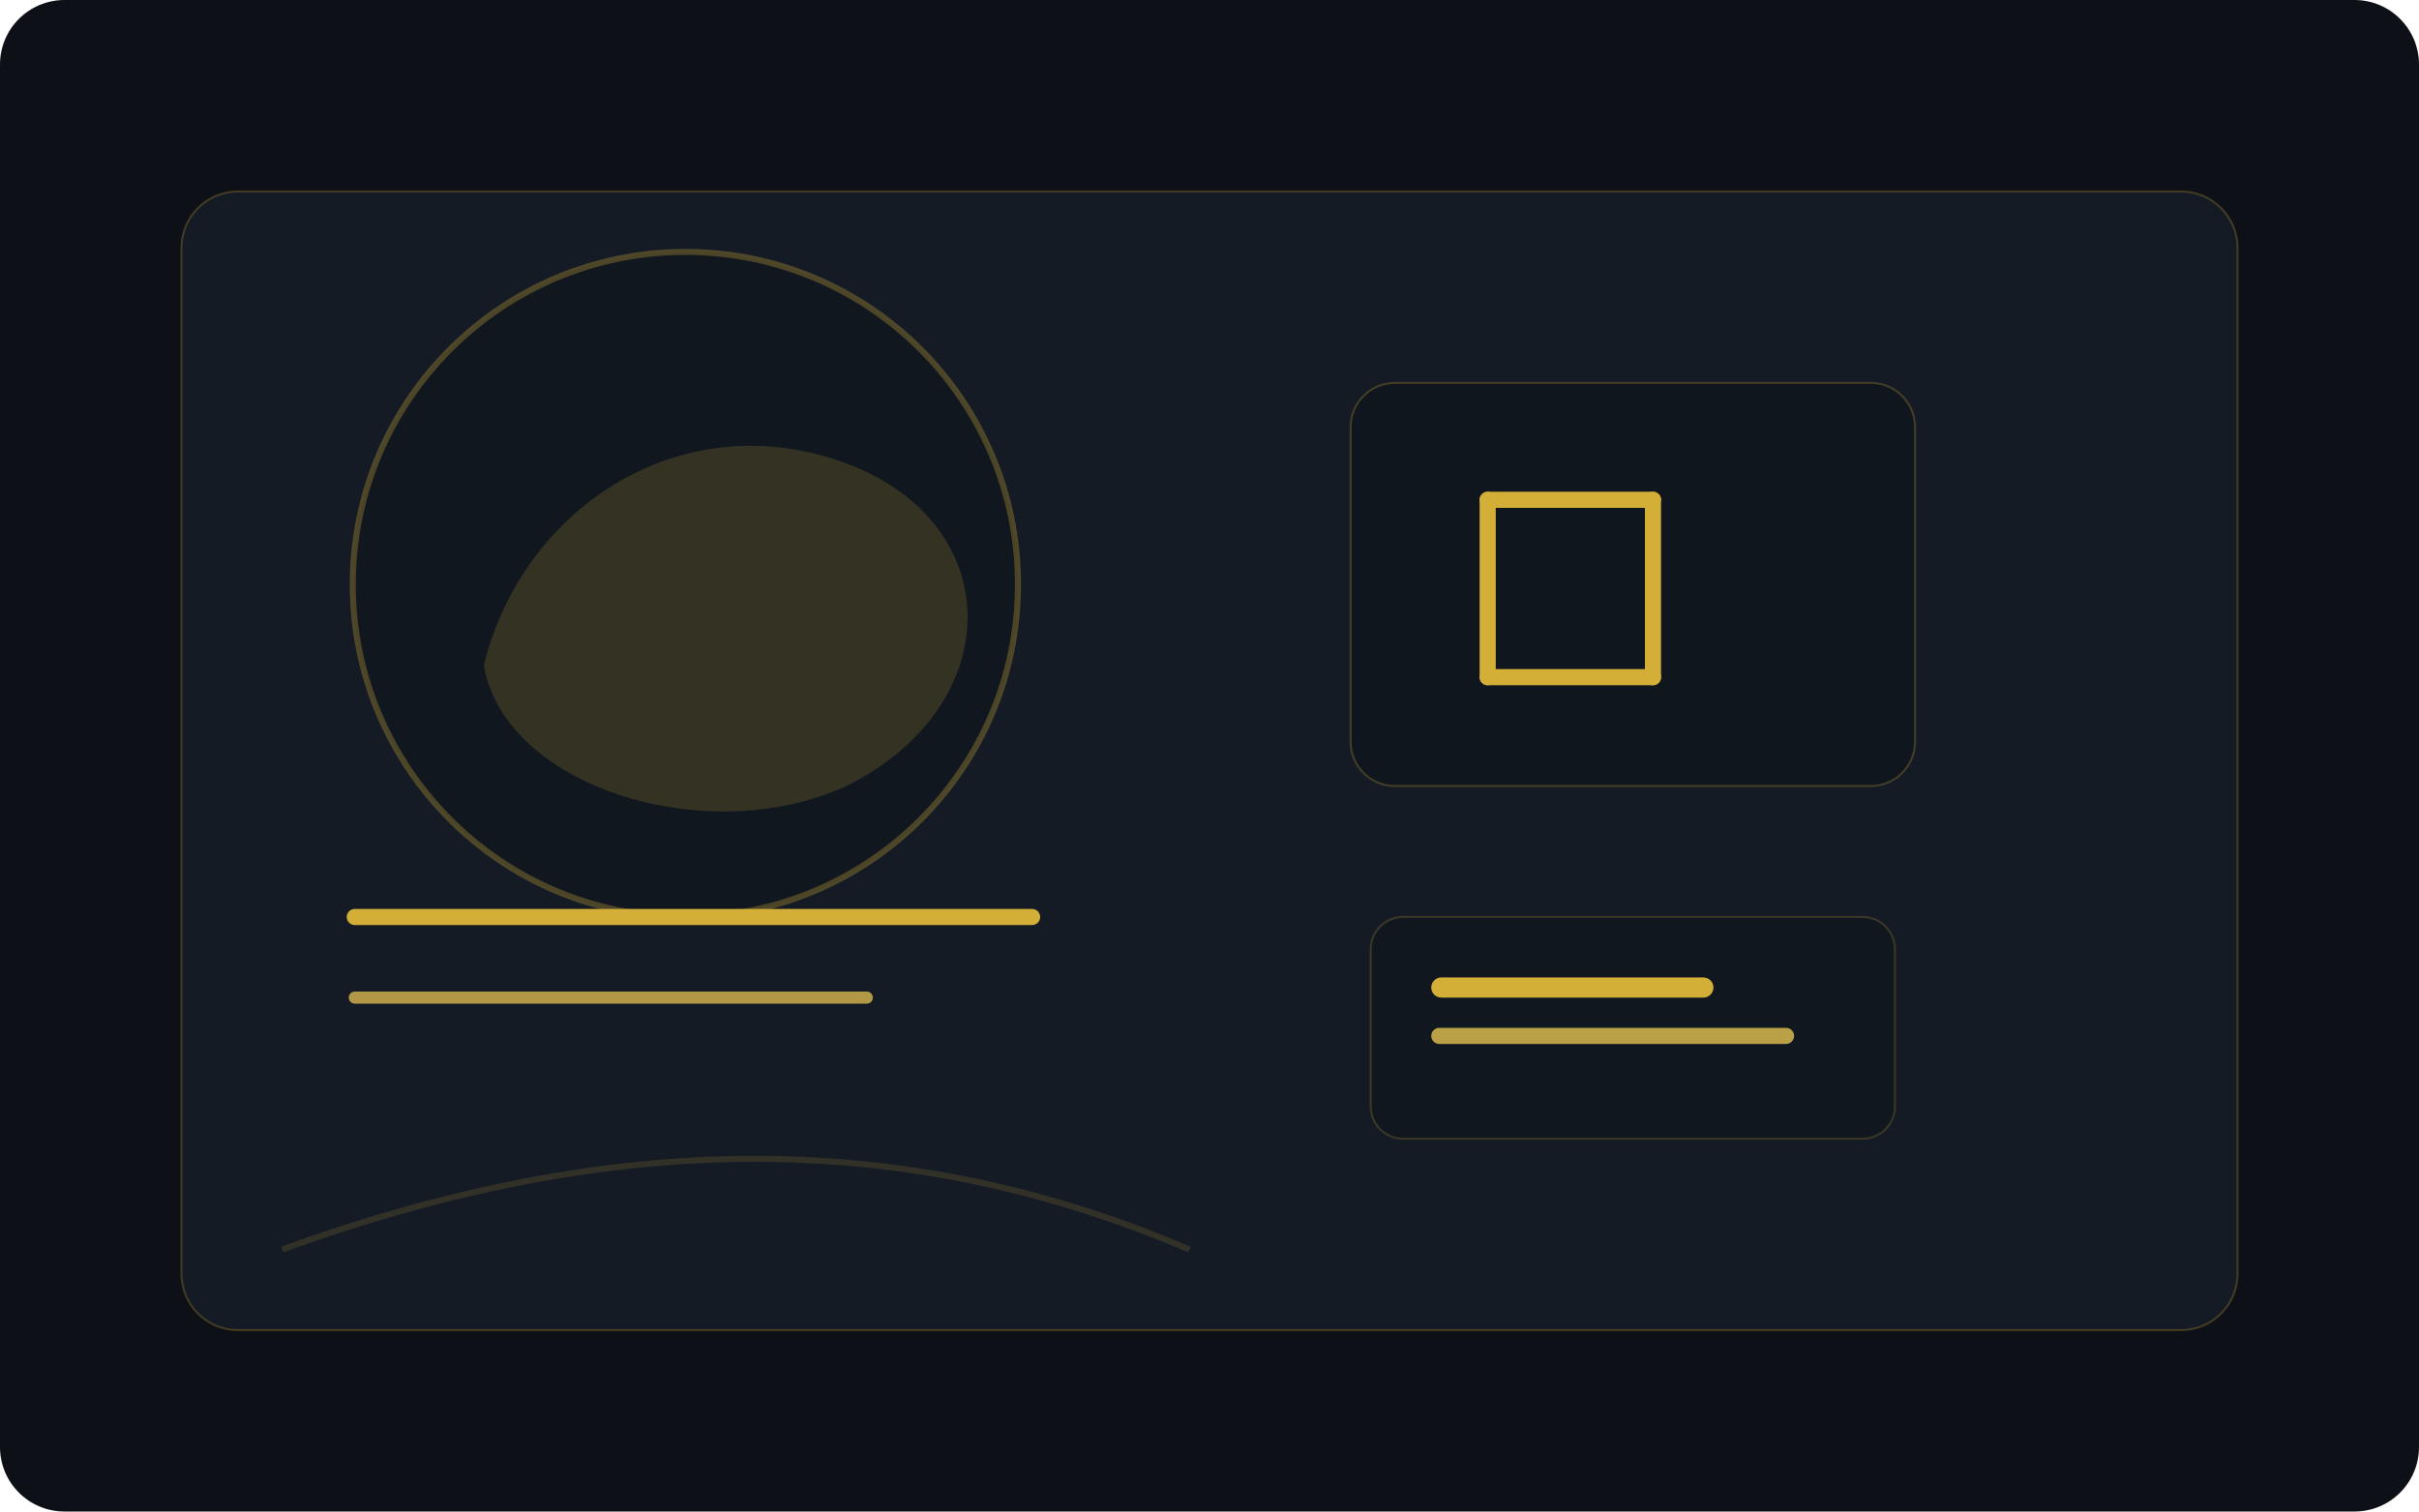
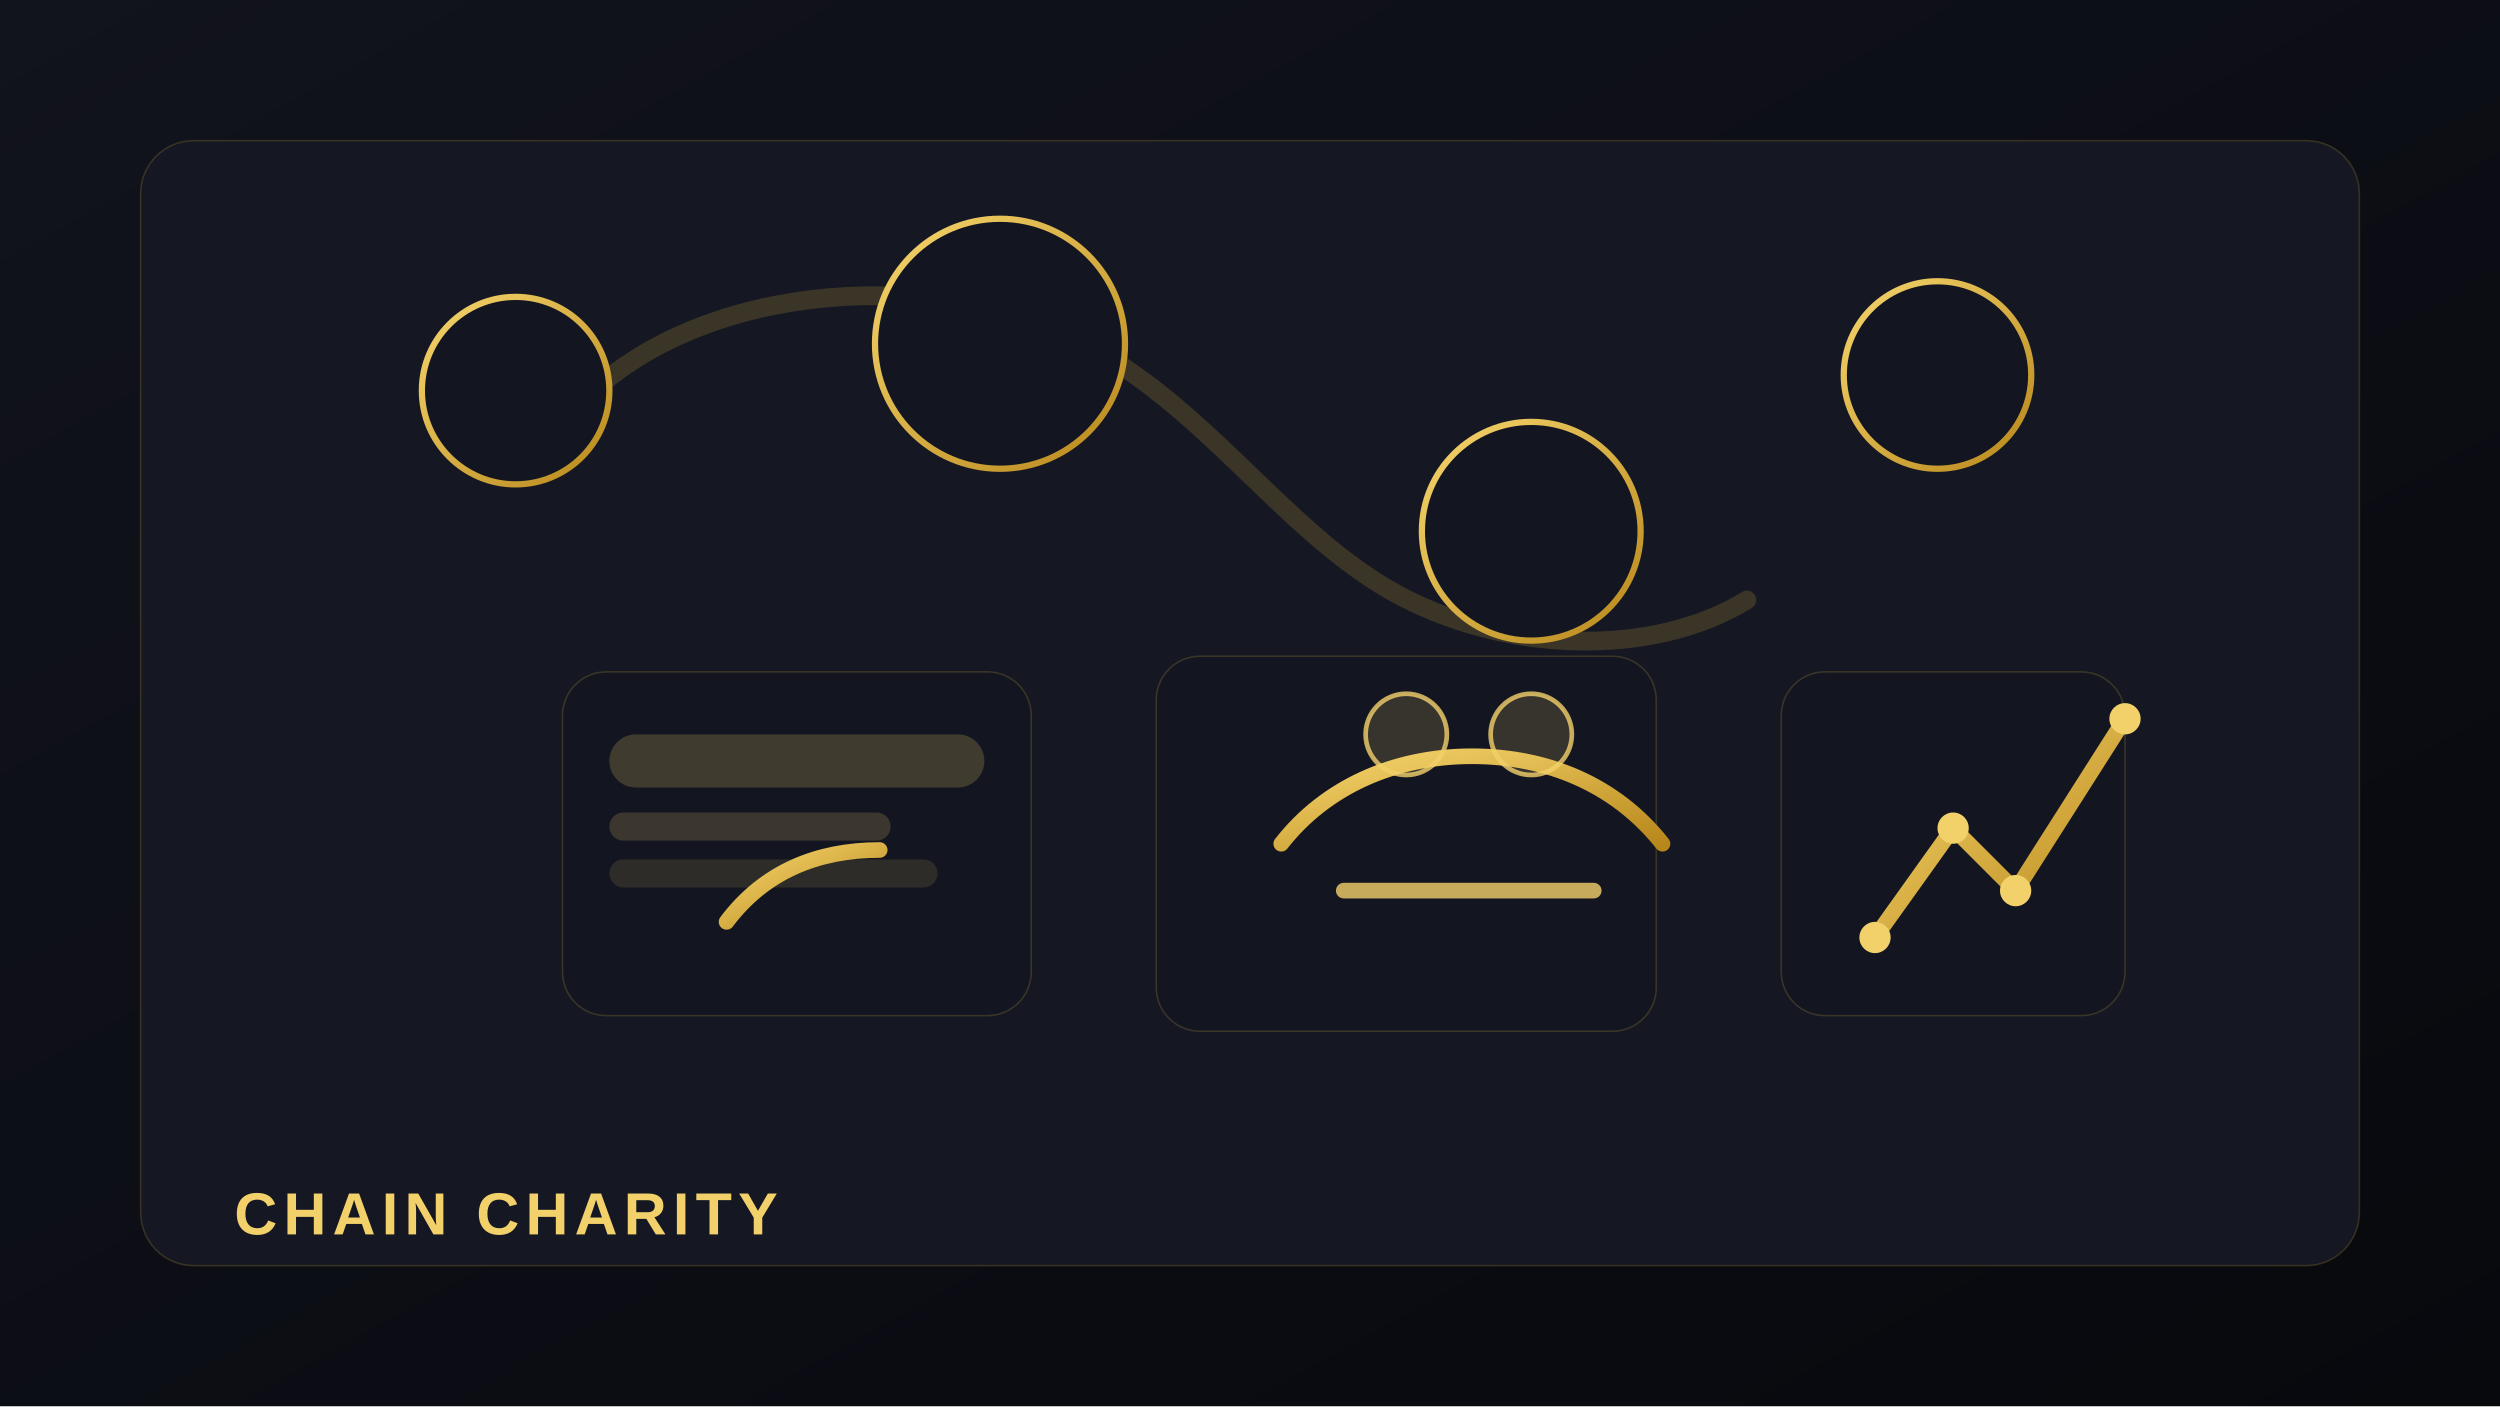
- <svg xmlns="http://www.w3.org/2000/svg" width="1200" height="750" viewBox="0 0 1200 750" fill="none">
-   <rect width="1200" height="750" rx="32" fill="#0D1016" />
-   <rect x="90" y="95" width="1020" height="565" rx="28" fill="#151B25" stroke="#D4AF37" stroke-opacity="0.25" />
-   <circle cx="340" cy="290" r="165" fill="#11171F" stroke="#D4AF37" stroke-opacity="0.3" stroke-width="3" />
-   <path d="M240 330C260 250 340 200 420 230C500 260 500 350 420 390C350 422 250 390 240 330Z" fill="#D4AF37" fill-opacity="0.18" />
-   <path d="M176 455H512" stroke="#D4AF37" stroke-width="8" stroke-linecap="round" />
-   <path d="M176 495H430" stroke="#F3CF55" stroke-width="6" stroke-linecap="round" opacity="0.7" />
-   <rect x="670" y="190" width="280" height="200" rx="22" fill="#10161E" stroke="#D4AF37" stroke-opacity="0.25" />
-   <path d="M738 336V248" stroke="#D4AF37" stroke-width="8" stroke-linecap="round" />
-   <path d="M738 248H820" stroke="#D4AF37" stroke-width="8" stroke-linecap="round" />
-   <path d="M820 248V336" stroke="#D4AF37" stroke-width="8" stroke-linecap="round" />
-   <path d="M738 336H820" stroke="#D4AF37" stroke-width="8" stroke-linecap="round" />
-   <rect x="680" y="455" width="260" height="110" rx="16" fill="#11171F" stroke="#D4AF37" stroke-opacity="0.2" />
-   <rect x="710" y="485" width="140" height="10" rx="5" fill="#D4AF37" />
-   <rect x="710" y="510" width="180" height="8" rx="4" fill="#F3CF55" fill-opacity="0.75" />
-   <path d="M140 620C305 560 450 560 590 620" stroke="#D4AF37" stroke-opacity="0.15" stroke-width="3" />
+ <svg xmlns="http://www.w3.org/2000/svg" viewBox="0 0 1600 900" width="1600" height="900">
+   <defs>
+     <linearGradient id="bgChain" x1="0%" y1="0%" x2="100%" y2="100%">
+       <stop offset="0%" stop-color="#11131d" />
+       <stop offset="100%" stop-color="#08090d" />
+     </linearGradient>
+     <linearGradient id="accentChain" x1="0%" y1="0%" x2="100%" y2="100%">
+       <stop offset="0%" stop-color="#f6d66d" />
+       <stop offset="100%" stop-color="#b8871b" />
+     </linearGradient>
+   </defs>
+   <rect width="1600" height="900" fill="url(#bgChain)" />
+   <rect x="90" y="90" width="1420" height="720" rx="34" fill="#151723" stroke="#d4af37" stroke-opacity="0.2" />
+   <path d="M370 260c70-76 220-92 320-42 80 40 130 120 200 160 72 41 168 43 228 6" fill="none" stroke="#d4af37" stroke-opacity="0.2" stroke-width="12" stroke-linecap="round" />
+   <circle cx="330" cy="250" r="60" fill="#131621" stroke="url(#accentChain)" stroke-width="4" />
+   <circle cx="640" cy="220" r="80" fill="#131621" stroke="url(#accentChain)" stroke-width="4" />
+   <circle cx="980" cy="340" r="70" fill="#131621" stroke="url(#accentChain)" stroke-width="4" />
+   <circle cx="1240" cy="240" r="60" fill="#131621" stroke="url(#accentChain)" stroke-width="4" />
+   <rect x="360" y="430" width="300" height="220" rx="28" fill="#131621" stroke="#d4af37" stroke-opacity="0.2" />
+   <rect x="390" y="470" width="240" height="34" rx="17" fill="#f2d16b" fill-opacity="0.2" />
+   <rect x="390" y="520" width="180" height="18" rx="9" fill="#f2d16b" fill-opacity="0.18" />
+   <rect x="390" y="550" width="210" height="18" rx="9" fill="#f2d16b" fill-opacity="0.12" />
+   <path d="M465 590c24-32 58-46 98-46" fill="none" stroke="url(#accentChain)" stroke-width="10" stroke-linecap="round" />
+   <rect x="740" y="420" width="320" height="240" rx="28" fill="#131621" stroke="#d4af37" stroke-opacity="0.2" />
+   <path d="M820 540c28-36 72-56 122-56 48 0 92 18 122 56" fill="none" stroke="url(#accentChain)" stroke-width="10" stroke-linecap="round" />
+   <path d="M860 570h160" stroke="#f2d16b" stroke-opacity="0.8" stroke-width="10" stroke-linecap="round" />
+   <circle cx="900" cy="470" r="26" fill="#f2d16b" fill-opacity="0.16" stroke="#f2d16b" stroke-opacity="0.8" stroke-width="3" />
+   <circle cx="980" cy="470" r="26" fill="#f2d16b" fill-opacity="0.16" stroke="#f2d16b" stroke-opacity="0.8" stroke-width="3" />
+   <rect x="1140" y="430" width="220" height="220" rx="28" fill="#131621" stroke="#d4af37" stroke-opacity="0.2" />
+   <path d="M1200 600l50-70 40 40 70-110" fill="none" stroke="url(#accentChain)" stroke-width="10" stroke-linecap="round" stroke-linejoin="round" />
+   <circle cx="1200" cy="600" r="10" fill="#f2d16b" />
+   <circle cx="1250" cy="530" r="10" fill="#f2d16b" />
+   <circle cx="1290" cy="570" r="10" fill="#f2d16b" />
+   <circle cx="1360" cy="460" r="10" fill="#f2d16b" />
+   <text x="150" y="790" fill="#f2d16b" font-size="38" font-family="Segoe UI, Arial, sans-serif" font-weight="600" letter-spacing="4">CHAIN CHARITY</text>
</svg>
